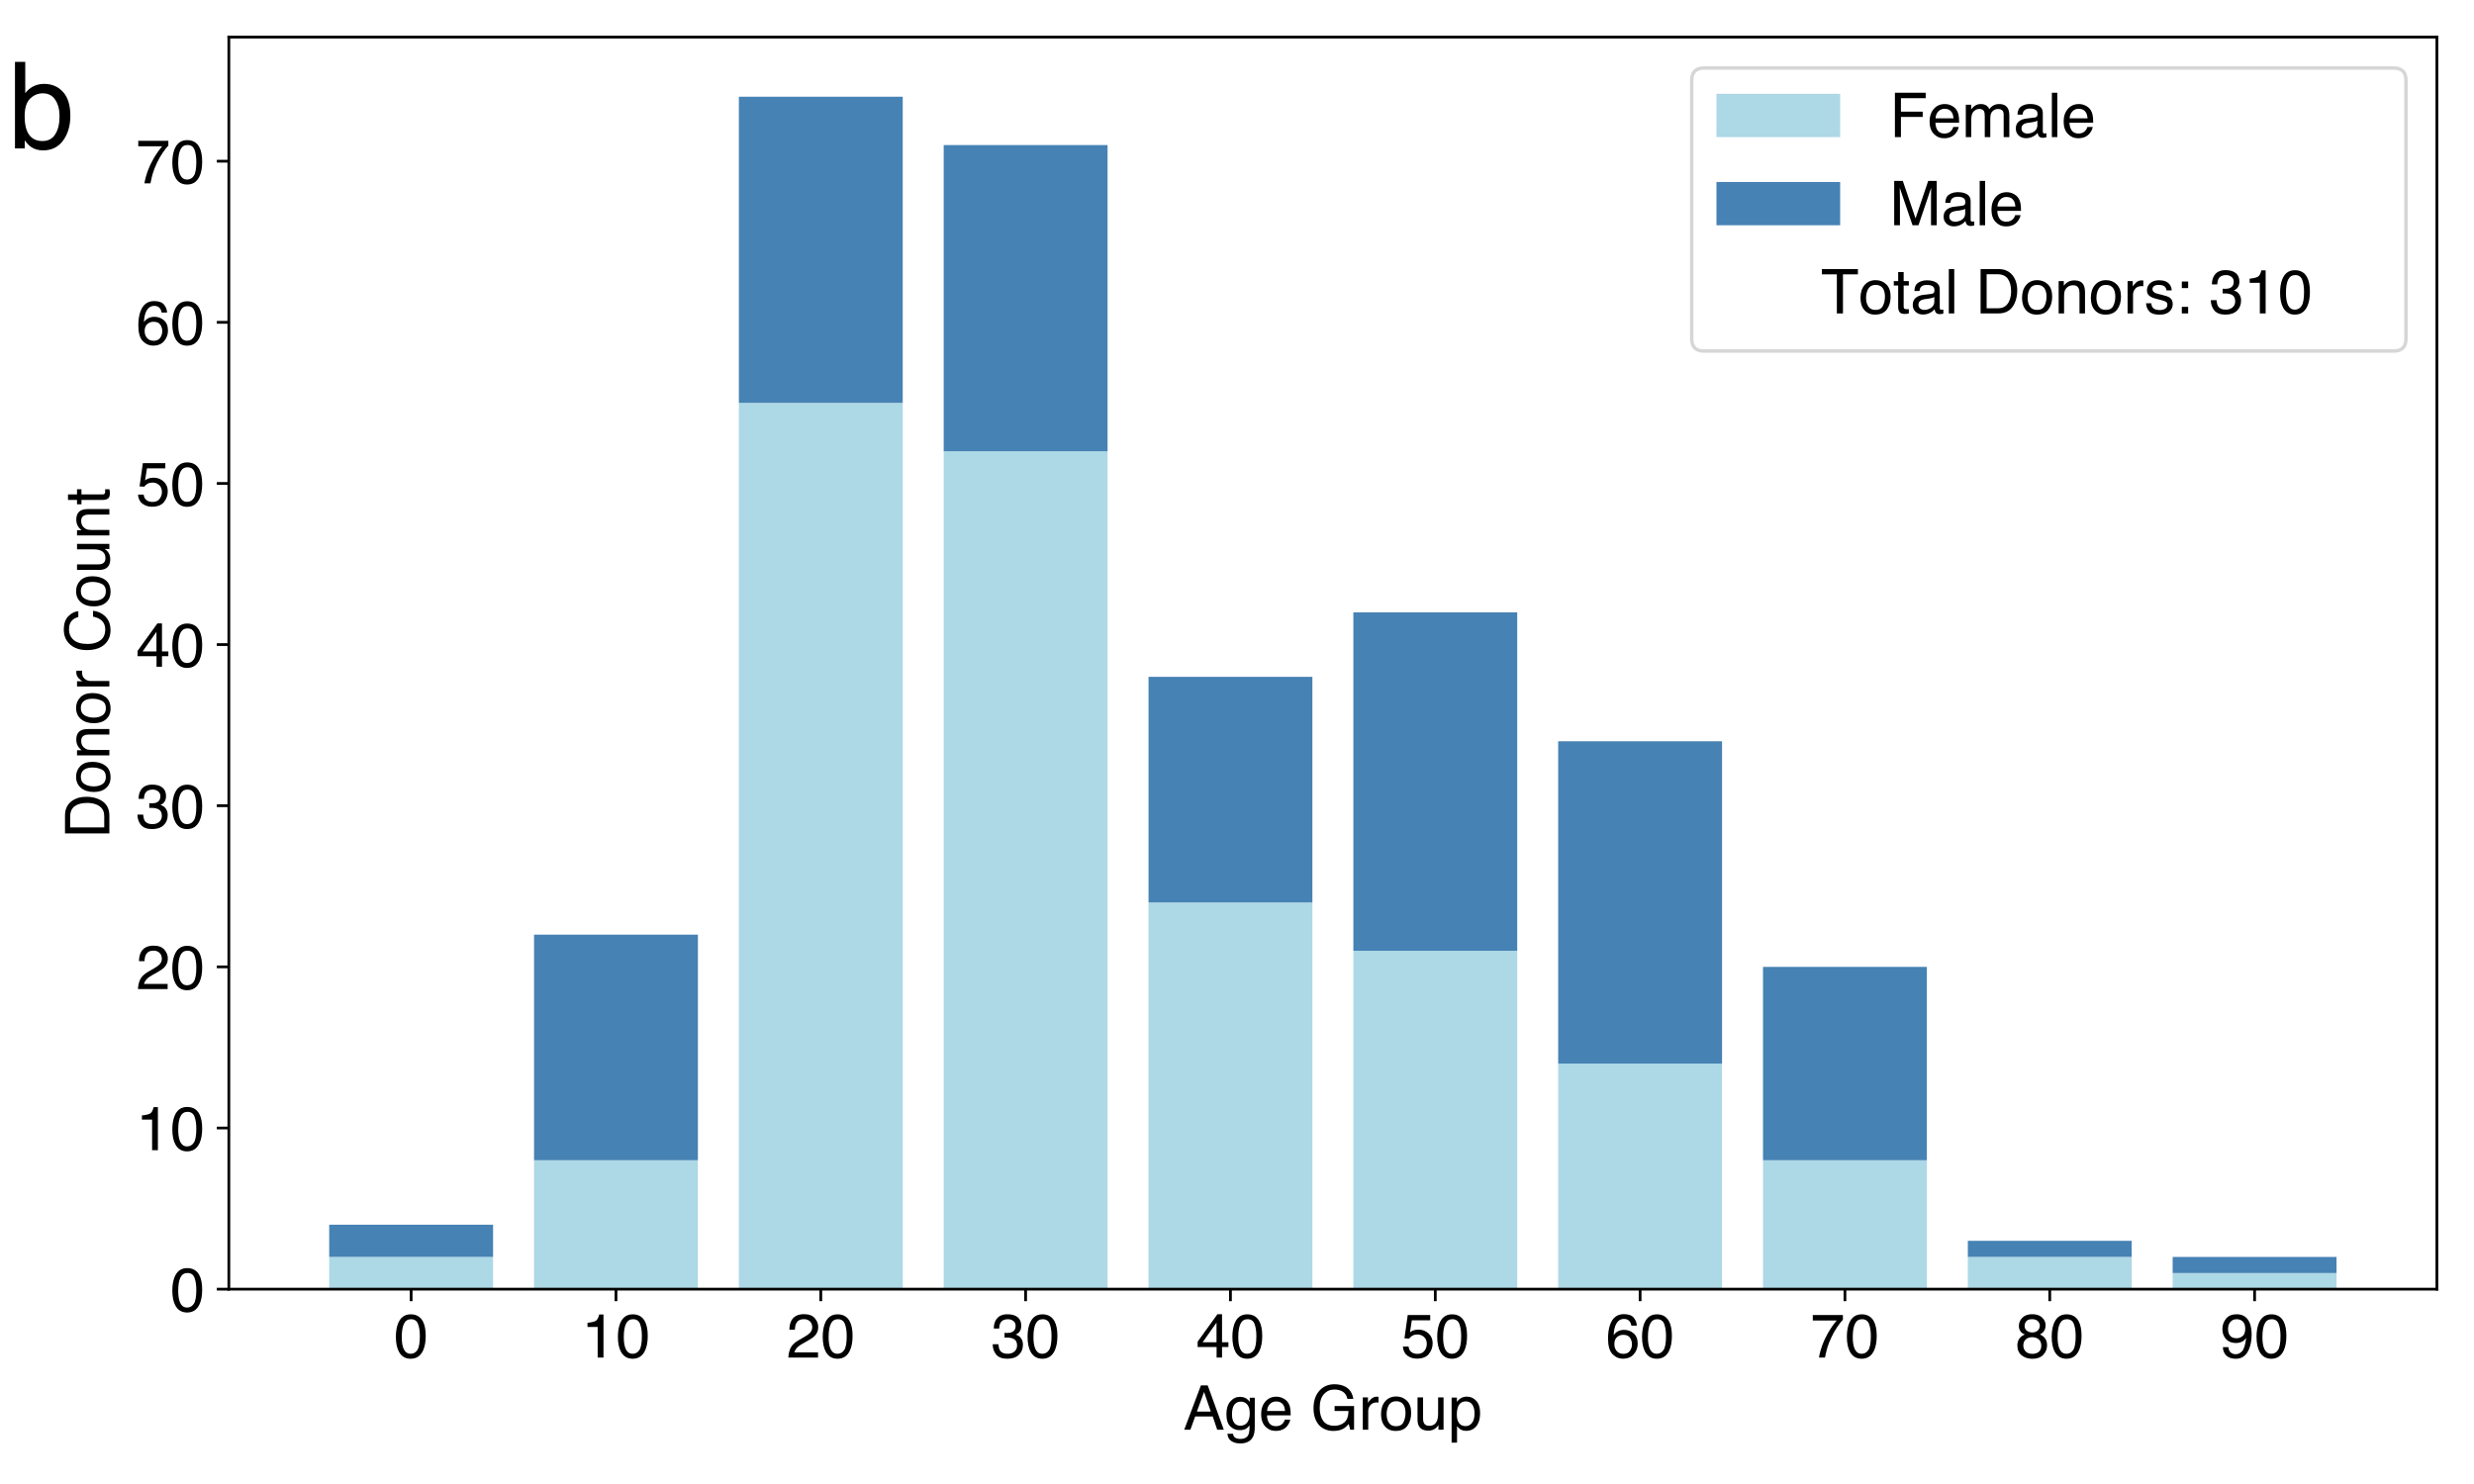
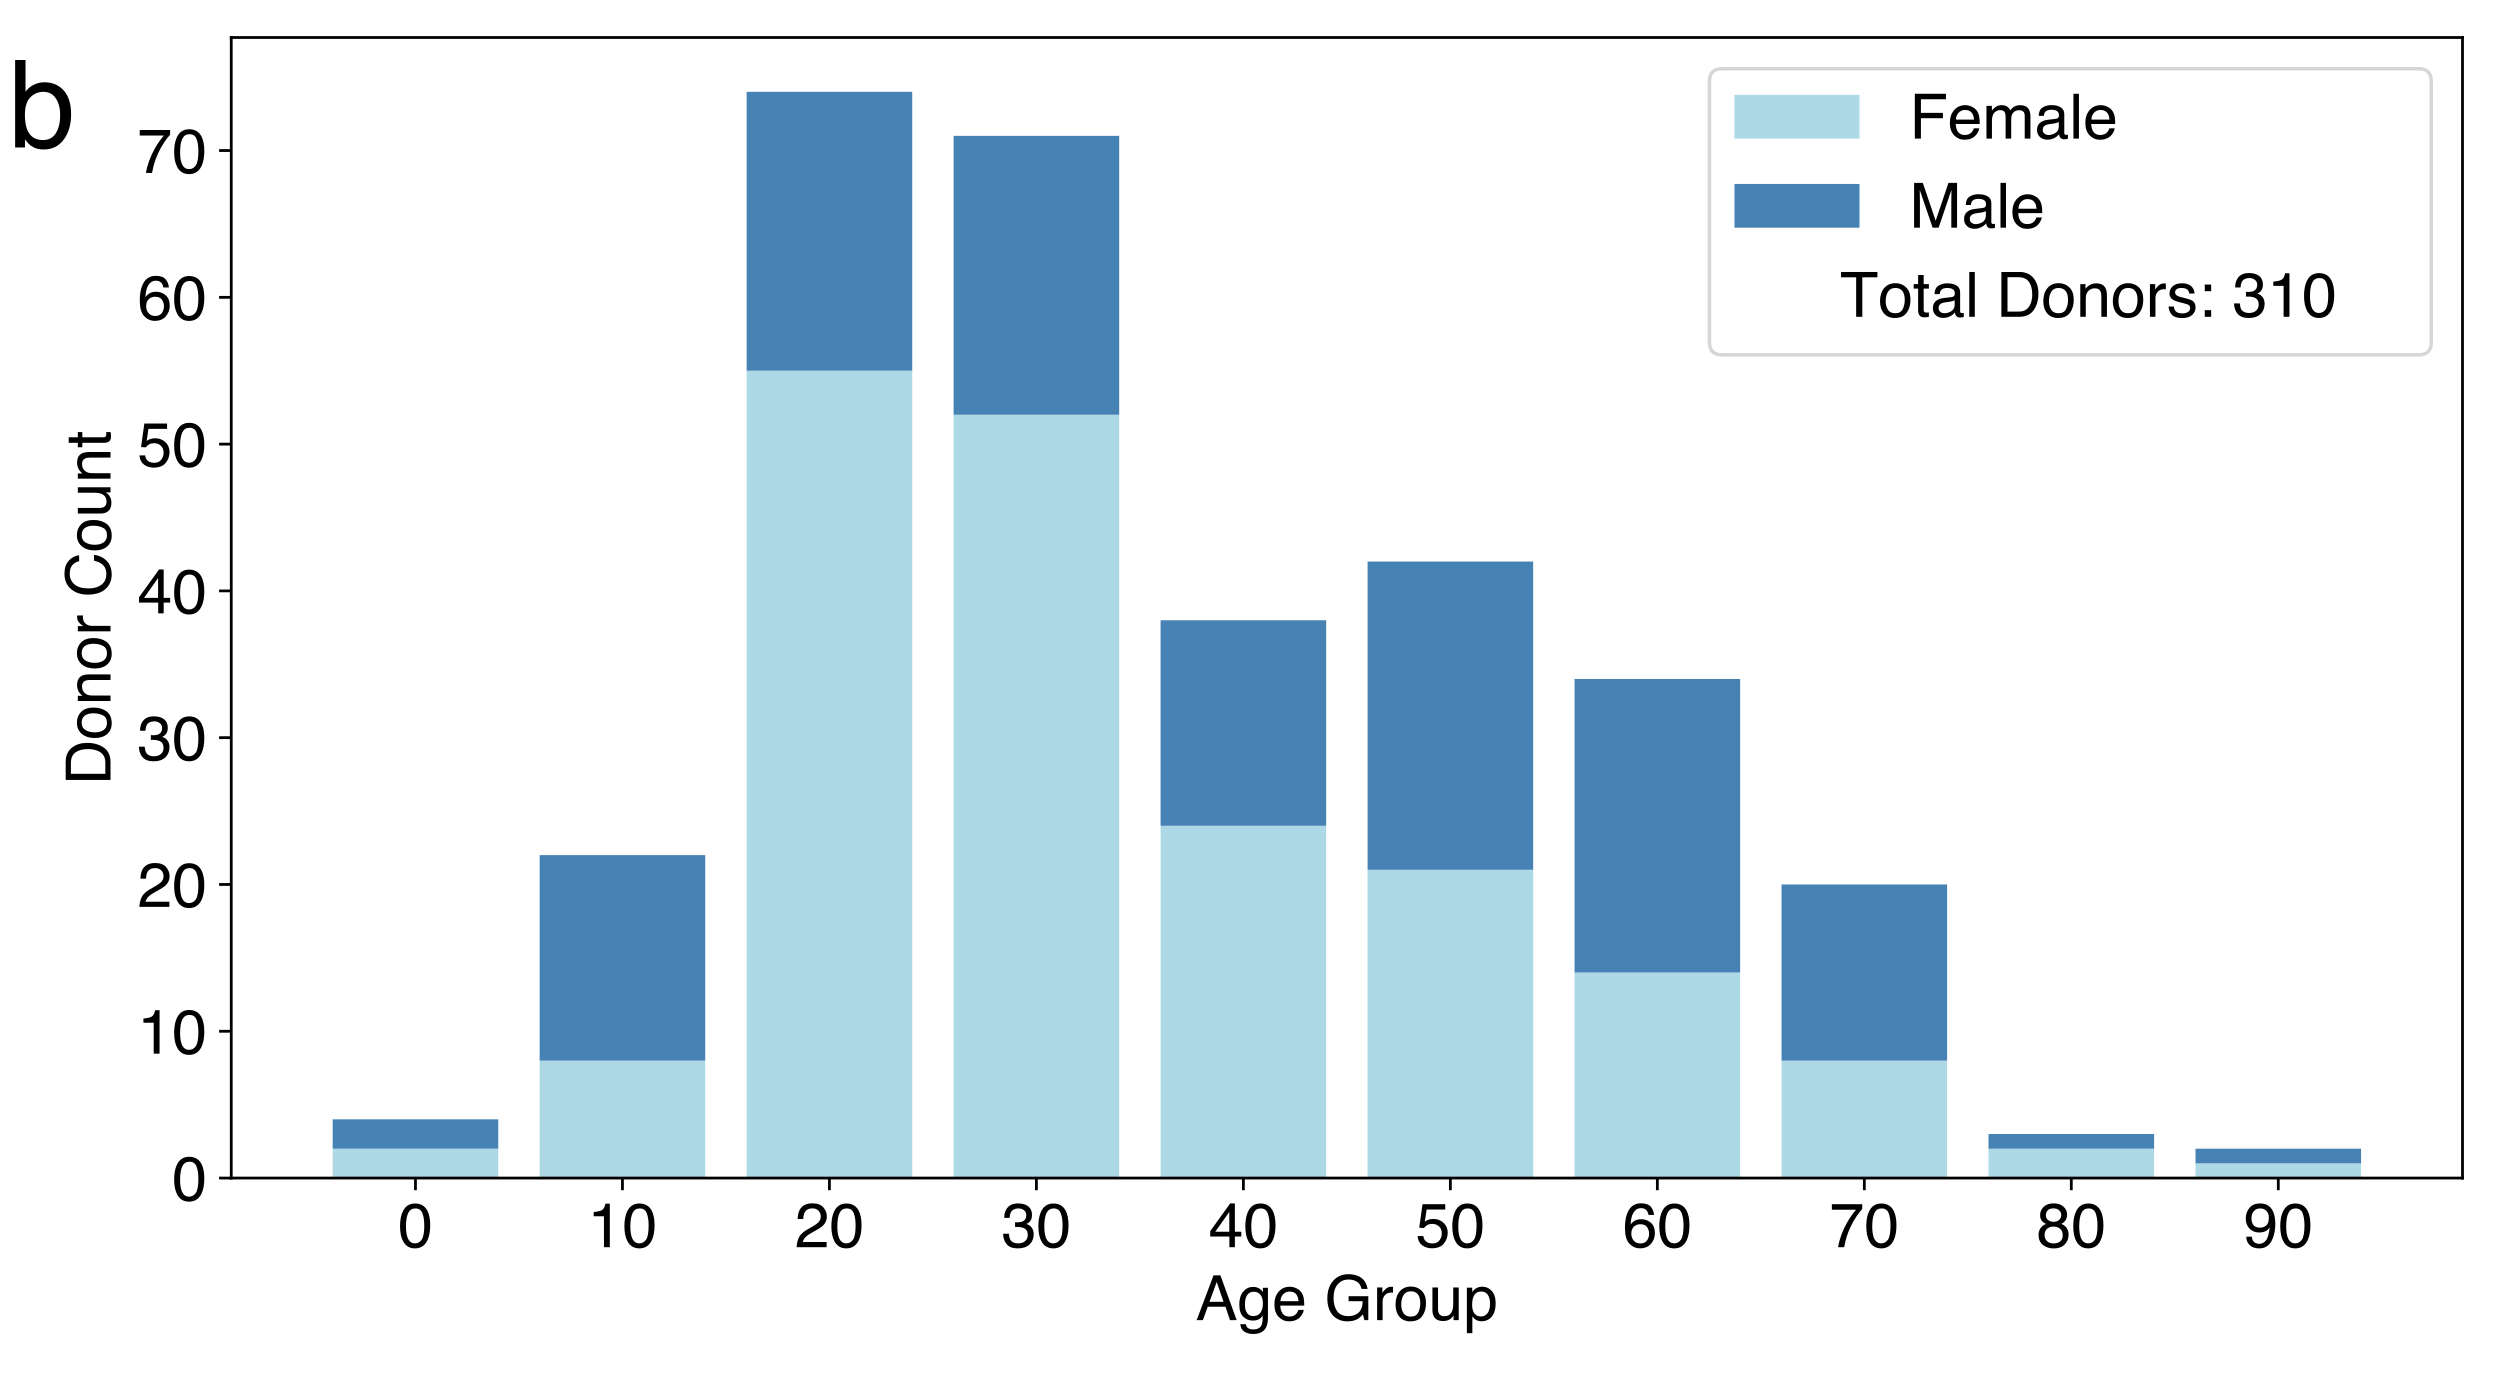
- <svg xmlns="http://www.w3.org/2000/svg" xmlns:xlink="http://www.w3.org/1999/xlink" width="720pt" height="432pt" viewBox="0 0 720 432" version="1.1">
+ <svg xmlns="http://www.w3.org/2000/svg" xmlns:xlink="http://www.w3.org/1999/xlink" width="720pt" height="396pt" viewBox="0 0 720 396" version="1.1">
  <defs>
    <style type="text/css">*{stroke-linejoin: round; stroke-linecap: butt}</style>
  </defs>
  <g id="figure_1">
    <g id="patch_1">
-       <path d="M 0 432  L 720 432  L 720 0  L 0 0  z " style="fill: #ffffff" />
+       <path d="M 0 396  L 720 396  L 720 0  L 0 0  z " style="fill: #ffffff" />
    </g>
    <g id="axes_1">
      <g id="patch_2">
-         <path d="M 66.6 375.28  L 709.2 375.28  L 709.2 10.8  L 66.6 10.8  z " style="fill: #ffffff" />
+         <path d="M 66.6 339.28  L 709.2 339.28  L 709.2 10.8  L 66.6 10.8  z " style="fill: #ffffff" />
      </g>
      <g id="patch_3">
-         <path d="M 95.809 375.28  L 143.497 375.28  L 143.497 365.898  L 95.809 365.898  z " clip-path="url(#p904ab17c85)" style="fill: #add8e6" />
+         <path d="M 95.809 339.28  L 143.497 339.28  L 143.497 330.825  L 95.809 330.825  z " clip-path="url(#pa1951dde8b)" style="fill: #add8e6" />
      </g>
      <g id="patch_4">
-         <path d="M 155.419 375.28  L 203.108 375.28  L 203.108 337.753  L 155.419 337.753  z " clip-path="url(#p904ab17c85)" style="fill: #add8e6" />
+         <path d="M 155.419 339.28  L 203.108 339.28  L 203.108 305.46  L 155.419 305.46  z " clip-path="url(#pa1951dde8b)" style="fill: #add8e6" />
      </g>
      <g id="patch_5">
-         <path d="M 215.03 375.28  L 262.718 375.28  L 262.718 117.283  L 215.03 117.283  z " clip-path="url(#p904ab17c85)" style="fill: #add8e6" />
+         <path d="M 215.03 339.28  L 262.718 339.28  L 262.718 106.765  L 215.03 106.765  z " clip-path="url(#pa1951dde8b)" style="fill: #add8e6" />
      </g>
      <g id="patch_6">
-         <path d="M 274.64 375.28  L 322.329 375.28  L 322.329 131.355  L 274.64 131.355  z " clip-path="url(#p904ab17c85)" style="fill: #add8e6" />
+         <path d="M 274.64 339.28  L 322.329 339.28  L 322.329 119.448  L 274.64 119.448  z " clip-path="url(#pa1951dde8b)" style="fill: #add8e6" />
      </g>
      <g id="patch_7">
-         <path d="M 334.251 375.28  L 381.939 375.28  L 381.939 262.699  L 334.251 262.699  z " clip-path="url(#p904ab17c85)" style="fill: #add8e6" />
+         <path d="M 334.251 339.28  L 381.939 339.28  L 381.939 237.819  L 334.251 237.819  z " clip-path="url(#pa1951dde8b)" style="fill: #add8e6" />
      </g>
      <g id="patch_8">
-         <path d="M 393.861 375.28  L 441.549 375.28  L 441.549 276.772  L 393.861 276.772  z " clip-path="url(#p904ab17c85)" style="fill: #add8e6" />
+         <path d="M 393.861 339.28  L 441.549 339.28  L 441.549 250.502  L 393.861 250.502  z " clip-path="url(#pa1951dde8b)" style="fill: #add8e6" />
      </g>
      <g id="patch_9">
-         <path d="M 453.471 375.28  L 501.16 375.28  L 501.16 309.608  L 453.471 309.608  z " clip-path="url(#p904ab17c85)" style="fill: #add8e6" />
+         <path d="M 453.471 339.28  L 501.16 339.28  L 501.16 280.094  L 453.471 280.094  z " clip-path="url(#pa1951dde8b)" style="fill: #add8e6" />
      </g>
      <g id="patch_10">
-         <path d="M 513.082 375.28  L 560.77 375.28  L 560.77 337.753  L 513.082 337.753  z " clip-path="url(#p904ab17c85)" style="fill: #add8e6" />
+         <path d="M 513.082 339.28  L 560.77 339.28  L 560.77 305.46  L 513.082 305.46  z " clip-path="url(#pa1951dde8b)" style="fill: #add8e6" />
      </g>
      <g id="patch_11">
-         <path d="M 572.692 375.28  L 620.381 375.28  L 620.381 365.898  L 572.692 365.898  z " clip-path="url(#p904ab17c85)" style="fill: #add8e6" />
+         <path d="M 572.692 339.28  L 620.381 339.28  L 620.381 330.825  L 572.692 330.825  z " clip-path="url(#pa1951dde8b)" style="fill: #add8e6" />
      </g>
      <g id="patch_12">
-         <path d="M 632.303 375.28  L 679.991 375.28  L 679.991 370.589  L 632.303 370.589  z " clip-path="url(#p904ab17c85)" style="fill: #add8e6" />
+         <path d="M 632.303 339.28  L 679.991 339.28  L 679.991 335.052  L 632.303 335.052  z " clip-path="url(#pa1951dde8b)" style="fill: #add8e6" />
      </g>
      <g id="patch_13">
-         <path d="M 95.809 365.898  L 143.497 365.898  L 143.497 356.517  L 95.809 356.517  z " clip-path="url(#p904ab17c85)" style="fill: #4682b4" />
+         <path d="M 95.809 330.825  L 143.497 330.825  L 143.497 322.37  L 95.809 322.37  z " clip-path="url(#pa1951dde8b)" style="fill: #4682b4" />
      </g>
      <g id="patch_14">
-         <path d="M 155.419 337.753  L 203.108 337.753  L 203.108 272.081  L 155.419 272.081  z " clip-path="url(#p904ab17c85)" style="fill: #4682b4" />
+         <path d="M 155.419 305.46  L 203.108 305.46  L 203.108 246.274  L 155.419 246.274  z " clip-path="url(#pa1951dde8b)" style="fill: #4682b4" />
      </g>
      <g id="patch_15">
-         <path d="M 215.03 117.283  L 262.718 117.283  L 262.718 28.156  L 215.03 28.156  z " clip-path="url(#p904ab17c85)" style="fill: #4682b4" />
+         <path d="M 215.03 106.765  L 262.718 106.765  L 262.718 26.442  L 215.03 26.442  z " clip-path="url(#pa1951dde8b)" style="fill: #4682b4" />
      </g>
      <g id="patch_16">
-         <path d="M 274.64 131.355  L 322.329 131.355  L 322.329 42.229  L 274.64 42.229  z " clip-path="url(#p904ab17c85)" style="fill: #4682b4" />
+         <path d="M 274.64 119.448  L 322.329 119.448  L 322.329 39.125  L 274.64 39.125  z " clip-path="url(#pa1951dde8b)" style="fill: #4682b4" />
      </g>
      <g id="patch_17">
-         <path d="M 334.251 262.699  L 381.939 262.699  L 381.939 197.027  L 334.251 197.027  z " clip-path="url(#p904ab17c85)" style="fill: #4682b4" />
+         <path d="M 334.251 237.819  L 381.939 237.819  L 381.939 178.633  L 334.251 178.633  z " clip-path="url(#pa1951dde8b)" style="fill: #4682b4" />
      </g>
      <g id="patch_18">
-         <path d="M 393.861 276.772  L 441.549 276.772  L 441.549 178.264  L 393.861 178.264  z " clip-path="url(#p904ab17c85)" style="fill: #4682b4" />
+         <path d="M 393.861 250.502  L 441.549 250.502  L 441.549 161.723  L 393.861 161.723  z " clip-path="url(#pa1951dde8b)" style="fill: #4682b4" />
      </g>
      <g id="patch_19">
-         <path d="M 453.471 309.608  L 501.16 309.608  L 501.16 215.791  L 453.471 215.791  z " clip-path="url(#p904ab17c85)" style="fill: #4682b4" />
+         <path d="M 453.471 280.094  L 501.16 280.094  L 501.16 195.544  L 453.471 195.544  z " clip-path="url(#pa1951dde8b)" style="fill: #4682b4" />
      </g>
      <g id="patch_20">
-         <path d="M 513.082 337.753  L 560.77 337.753  L 560.77 281.463  L 513.082 281.463  z " clip-path="url(#p904ab17c85)" style="fill: #4682b4" />
+         <path d="M 513.082 305.46  L 560.77 305.46  L 560.77 254.729  L 513.082 254.729  z " clip-path="url(#pa1951dde8b)" style="fill: #4682b4" />
      </g>
      <g id="patch_21">
-         <path d="M 572.692 365.898  L 620.381 365.898  L 620.381 361.207  L 572.692 361.207  z " clip-path="url(#p904ab17c85)" style="fill: #4682b4" />
+         <path d="M 572.692 330.825  L 620.381 330.825  L 620.381 326.597  L 572.692 326.597  z " clip-path="url(#pa1951dde8b)" style="fill: #4682b4" />
      </g>
      <g id="patch_22">
-         <path d="M 632.303 370.589  L 679.991 370.589  L 679.991 365.898  L 632.303 365.898  z " clip-path="url(#p904ab17c85)" style="fill: #4682b4" />
+         <path d="M 632.303 335.052  L 679.991 335.052  L 679.991 330.825  L 632.303 330.825  z " clip-path="url(#pa1951dde8b)" style="fill: #4682b4" />
      </g>
      <g id="matplotlib.axis_1">
        <g id="xtick_1">
          <g id="line2d_1">
            <defs>
-               <path id="m9597021710" d="M 0 0  L 0 3.5  " style="stroke: #000000; stroke-width: 0.8" />
-             </defs>
-             <g>
-               <use xlink:href="#m9597021710" x="119.653" y="375.28" style="stroke: #000000; stroke-width: 0.8" />
+               <path id="m1b92485043" d="M 0 0  L 0 3.5  " style="stroke: #000000; stroke-width: 0.8" />
+             </defs>
+             <g>
+               <use xlink:href="#m1b92485043" x="119.653" y="339.28" style="stroke: #000000; stroke-width: 0.8" />
            </g>
          </g>
          <g id="text_1">
-             <g transform="translate(114.6484 395.1922) scale(0.18 -0.18)">
+             <g transform="translate(114.6484 359.1922) scale(0.18 -0.18)">
              <defs>
                <path id="Helvetica-30" d="M 1731 4475  Q 2600 4475 2988 3759  Q 3288 3206 3288 2244  Q 3288 1331 3016 734  Q 2622 -122 1728 -122  Q 922 -122 528 578  Q 200 1163 200 2147  Q 200 2909 397 3456  Q 766 4475 1731 4475  z M 1725 391  Q 2163 391 2422 778  Q 2681 1166 2681 2222  Q 2681 2984 2493 3476  Q 2306 3969 1766 3969  Q 1269 3969 1039 3501  Q 809 3034 809 2125  Q 809 1441 956 1025  Q 1181 391 1725 391  z " transform="scale(0.015625)" />
              </defs>
              <use xlink:href="#Helvetica-30" />
            </g>
          </g>
        </g>
        <g id="xtick_2">
          <g id="line2d_2">
            <g>
-               <use xlink:href="#m9597021710" x="179.264" y="375.28" style="stroke: #000000; stroke-width: 0.8" />
+               <use xlink:href="#m1b92485043" x="179.264" y="339.28" style="stroke: #000000; stroke-width: 0.8" />
            </g>
          </g>
          <g id="text_2">
-             <g transform="translate(169.2539 395.1922) scale(0.18 -0.18)">
+             <g transform="translate(169.2539 359.1922) scale(0.18 -0.18)">
              <defs>
                <path id="Helvetica-31" d="M 613 3169  L 613 3600  Q 1222 3659 1462 3798  Q 1703 3938 1822 4456  L 2266 4456  L 2266 0  L 1666 0  L 1666 3169  L 613 3169  z " transform="scale(0.015625)" />
              </defs>
              <use xlink:href="#Helvetica-31" />
              <use xlink:href="#Helvetica-30" transform="translate(55.61523 0)" />
            </g>
          </g>
        </g>
        <g id="xtick_3">
          <g id="line2d_3">
            <g>
-               <use xlink:href="#m9597021710" x="238.874" y="375.28" style="stroke: #000000; stroke-width: 0.8" />
+               <use xlink:href="#m1b92485043" x="238.874" y="339.28" style="stroke: #000000; stroke-width: 0.8" />
            </g>
          </g>
          <g id="text_3">
-             <g transform="translate(228.8643 395.1922) scale(0.18 -0.18)">
+             <g transform="translate(228.8643 359.1922) scale(0.18 -0.18)">
              <defs>
                <path id="Helvetica-32" d="M 200 0  Q 231 578 439 1006  Q 647 1434 1250 1784  L 1850 2131  Q 2253 2366 2416 2531  Q 2672 2791 2672 3125  Q 2672 3516 2437 3745  Q 2203 3975 1813 3975  Q 1234 3975 1013 3538  Q 894 3303 881 2888  L 309 2888  Q 319 3472 525 3841  Q 891 4491 1816 4491  Q 2584 4491 2939 4075  Q 3294 3659 3294 3150  Q 3294 2613 2916 2231  Q 2697 2009 2131 1694  L 1703 1456  Q 1397 1288 1222 1134  Q 909 863 828 531  L 3272 531  L 3272 0  L 200 0  z " transform="scale(0.015625)" />
              </defs>
              <use xlink:href="#Helvetica-32" />
              <use xlink:href="#Helvetica-30" transform="translate(55.61523 0)" />
            </g>
          </g>
        </g>
        <g id="xtick_4">
          <g id="line2d_4">
            <g>
-               <use xlink:href="#m9597021710" x="298.484" y="375.28" style="stroke: #000000; stroke-width: 0.8" />
+               <use xlink:href="#m1b92485043" x="298.484" y="339.28" style="stroke: #000000; stroke-width: 0.8" />
            </g>
          </g>
          <g id="text_4">
-             <g transform="translate(288.4747 395.1922) scale(0.18 -0.18)">
+             <g transform="translate(288.4747 359.1922) scale(0.18 -0.18)">
              <defs>
                <path id="Helvetica-33" d="M 1663 -122  Q 869 -122 511 314  Q 153 750 153 1375  L 741 1375  Q 778 941 903 744  Q 1122 391 1694 391  Q 2138 391 2406 628  Q 2675 866 2675 1241  Q 2675 1703 2392 1887  Q 2109 2072 1606 2072  Q 1550 2072 1492 2070  Q 1434 2069 1375 2066  L 1375 2563  Q 1463 2553 1522 2550  Q 1581 2547 1650 2547  Q 1966 2547 2169 2647  Q 2525 2822 2525 3272  Q 2525 3606 2287 3787  Q 2050 3969 1734 3969  Q 1172 3969 956 3594  Q 838 3388 822 3006  L 266 3006  Q 266 3506 466 3856  Q 809 4481 1675 4481  Q 2359 4481 2734 4176  Q 3109 3872 3109 3294  Q 3109 2881 2888 2625  Q 2750 2466 2531 2375  Q 2884 2278 3082 2001  Q 3281 1725 3281 1325  Q 3281 684 2859 281  Q 2438 -122 1663 -122  z " transform="scale(0.015625)" />
              </defs>
              <use xlink:href="#Helvetica-33" />
              <use xlink:href="#Helvetica-30" transform="translate(55.61523 0)" />
            </g>
          </g>
        </g>
        <g id="xtick_5">
          <g id="line2d_5">
            <g>
-               <use xlink:href="#m9597021710" x="358.095" y="375.28" style="stroke: #000000; stroke-width: 0.8" />
+               <use xlink:href="#m1b92485043" x="358.095" y="339.28" style="stroke: #000000; stroke-width: 0.8" />
            </g>
          </g>
          <g id="text_5">
-             <g transform="translate(348.0851 395.1922) scale(0.18 -0.18)">
+             <g transform="translate(348.0851 359.1922) scale(0.18 -0.18)">
              <defs>
                <path id="Helvetica-34" d="M 2116 1584  L 2116 3613  L 681 1584  L 2116 1584  z M 2125 0  L 2125 1094  L 163 1094  L 163 1644  L 2213 4488  L 2688 4488  L 2688 1584  L 3347 1584  L 3347 1094  L 2688 1094  L 2688 0  L 2125 0  z " transform="scale(0.015625)" />
              </defs>
              <use xlink:href="#Helvetica-34" />
              <use xlink:href="#Helvetica-30" transform="translate(55.61523 0)" />
            </g>
          </g>
        </g>
        <g id="xtick_6">
          <g id="line2d_6">
            <g>
-               <use xlink:href="#m9597021710" x="417.705" y="375.28" style="stroke: #000000; stroke-width: 0.8" />
+               <use xlink:href="#m1b92485043" x="417.705" y="339.28" style="stroke: #000000; stroke-width: 0.8" />
            </g>
          </g>
          <g id="text_6">
-             <g transform="translate(407.6955 395.1922) scale(0.18 -0.18)">
+             <g transform="translate(407.6955 359.1922) scale(0.18 -0.18)">
              <defs>
                <path id="Helvetica-35" d="M 791 1141  Q 847 659 1238 475  Q 1438 381 1700 381  Q 2200 381 2440 700  Q 2681 1019 2681 1406  Q 2681 1875 2395 2131  Q 2109 2388 1709 2388  Q 1419 2388 1211 2275  Q 1003 2163 856 1963  L 369 1991  L 709 4400  L 3034 4400  L 3034 3856  L 1131 3856  L 941 2613  Q 1097 2731 1238 2791  Q 1488 2894 1816 2894  Q 2431 2894 2859 2497  Q 3288 2100 3288 1491  Q 3288 856 2895 371  Q 2503 -113 1644 -113  Q 1097 -113 676 195  Q 256 503 206 1141  L 791 1141  z " transform="scale(0.015625)" />
              </defs>
              <use xlink:href="#Helvetica-35" />
              <use xlink:href="#Helvetica-30" transform="translate(55.61523 0)" />
            </g>
          </g>
        </g>
        <g id="xtick_7">
          <g id="line2d_7">
            <g>
-               <use xlink:href="#m9597021710" x="477.316" y="375.28" style="stroke: #000000; stroke-width: 0.8" />
+               <use xlink:href="#m1b92485043" x="477.316" y="339.28" style="stroke: #000000; stroke-width: 0.8" />
            </g>
          </g>
          <g id="text_7">
-             <g transform="translate(467.3059 395.1922) scale(0.18 -0.18)">
+             <g transform="translate(467.3059 359.1922) scale(0.18 -0.18)">
              <defs>
                <path id="Helvetica-36" d="M 1872 4494  Q 2622 4494 2917 4105  Q 3213 3716 3213 3303  L 2656 3303  Q 2606 3569 2497 3719  Q 2294 4000 1881 4000  Q 1409 4000 1131 3564  Q 853 3128 822 2316  Q 1016 2600 1309 2741  Q 1578 2866 1909 2866  Q 2472 2866 2890 2506  Q 3309 2147 3309 1434  Q 3309 825 2912 354  Q 2516 -116 1781 -116  Q 1153 -116 697 361  Q 241 838 241 1966  Q 241 2800 444 3381  Q 834 4494 1872 4494  z M 1831 384  Q 2275 384 2495 682  Q 2716 981 2716 1388  Q 2716 1731 2519 2042  Q 2322 2353 1803 2353  Q 1441 2353 1167 2112  Q 894 1872 894 1388  Q 894 963 1142 673  Q 1391 384 1831 384  z " transform="scale(0.015625)" />
              </defs>
              <use xlink:href="#Helvetica-36" />
              <use xlink:href="#Helvetica-30" transform="translate(55.61523 0)" />
            </g>
          </g>
        </g>
        <g id="xtick_8">
          <g id="line2d_8">
            <g>
-               <use xlink:href="#m9597021710" x="536.926" y="375.28" style="stroke: #000000; stroke-width: 0.8" />
+               <use xlink:href="#m1b92485043" x="536.926" y="339.28" style="stroke: #000000; stroke-width: 0.8" />
            </g>
          </g>
          <g id="text_8">
-             <g transform="translate(526.9163 395.1922) scale(0.18 -0.18)">
+             <g transform="translate(526.9163 359.1922) scale(0.18 -0.18)">
              <defs>
                <path id="Helvetica-37" d="M 3347 4400  L 3347 3909  Q 3131 3700 2773 3181  Q 2416 2663 2141 2063  Q 1869 1478 1728 997  Q 1638 688 1494 0  L 872 0  Q 1084 1281 1809 2550  Q 2238 3294 2709 3834  L 234 3834  L 234 4400  L 3347 4400  z " transform="scale(0.015625)" />
              </defs>
              <use xlink:href="#Helvetica-37" />
              <use xlink:href="#Helvetica-30" transform="translate(55.61523 0)" />
            </g>
          </g>
        </g>
        <g id="xtick_9">
          <g id="line2d_9">
            <g>
-               <use xlink:href="#m9597021710" x="596.536" y="375.28" style="stroke: #000000; stroke-width: 0.8" />
+               <use xlink:href="#m1b92485043" x="596.536" y="339.28" style="stroke: #000000; stroke-width: 0.8" />
            </g>
          </g>
          <g id="text_9">
-             <g transform="translate(586.5267 395.1922) scale(0.18 -0.18)">
+             <g transform="translate(586.5267 359.1922) scale(0.18 -0.18)">
              <defs>
                <path id="Helvetica-38" d="M 1741 2600  Q 2113 2600 2322 2808  Q 2531 3016 2531 3303  Q 2531 3553 2331 3762  Q 2131 3972 1722 3972  Q 1316 3972 1134 3762  Q 953 3553 953 3272  Q 953 2956 1187 2778  Q 1422 2600 1741 2600  z M 1775 384  Q 2166 384 2423 595  Q 2681 806 2681 1225  Q 2681 1659 2415 1884  Q 2150 2109 1734 2109  Q 1331 2109 1076 1879  Q 822 1650 822 1244  Q 822 894 1055 639  Q 1288 384 1775 384  z M 975 2384  Q 741 2484 609 2619  Q 363 2869 363 3269  Q 363 3769 725 4128  Q 1088 4488 1753 4488  Q 2397 4488 2762 4148  Q 3128 3809 3128 3356  Q 3128 2938 2916 2678  Q 2797 2531 2547 2391  Q 2825 2263 2984 2097  Q 3281 1784 3281 1284  Q 3281 694 2884 283  Q 2488 -128 1763 -128  Q 1109 -128 657 226  Q 206 581 206 1256  Q 206 1653 400 1942  Q 594 2231 975 2384  z " transform="scale(0.015625)" />
              </defs>
              <use xlink:href="#Helvetica-38" />
              <use xlink:href="#Helvetica-30" transform="translate(55.61523 0)" />
            </g>
          </g>
        </g>
        <g id="xtick_10">
          <g id="line2d_10">
            <g>
-               <use xlink:href="#m9597021710" x="656.147" y="375.28" style="stroke: #000000; stroke-width: 0.8" />
+               <use xlink:href="#m1b92485043" x="656.147" y="339.28" style="stroke: #000000; stroke-width: 0.8" />
            </g>
          </g>
          <g id="text_10">
-             <g transform="translate(646.1371 395.1922) scale(0.18 -0.18)">
+             <g transform="translate(646.1371 359.1922) scale(0.18 -0.18)">
              <defs>
                <path id="Helvetica-39" d="M 850 1081  Q 875 616 1209 438  Q 1381 344 1597 344  Q 2000 344 2284 680  Q 2569 1016 2688 2044  Q 2500 1747 2223 1626  Q 1947 1506 1628 1506  Q 981 1506 604 1909  Q 228 2313 228 2947  Q 228 3556 600 4018  Q 972 4481 1697 4481  Q 2675 4481 3047 3600  Q 3253 3116 3253 2388  Q 3253 1566 3006 931  Q 2597 -125 1619 -125  Q 963 -125 622 219  Q 281 563 281 1081  L 850 1081  z M 1703 2000  Q 2038 2000 2314 2220  Q 2591 2441 2591 2991  Q 2591 3484 2342 3726  Q 2094 3969 1709 3969  Q 1297 3969 1055 3692  Q 813 3416 813 2953  Q 813 2516 1025 2258  Q 1238 2000 1703 2000  z " transform="scale(0.015625)" />
              </defs>
              <use xlink:href="#Helvetica-39" />
              <use xlink:href="#Helvetica-30" transform="translate(55.61523 0)" />
            </g>
          </g>
        </g>
        <g id="text_11">
-           <g transform="translate(344.3752 416.2078) scale(0.18 -0.18)">
+           <g transform="translate(344.3752 380.2078) scale(0.18 -0.18)">
            <defs>
              <path id="Helvetica-41" d="M 2844 1881  L 2147 3909  L 1406 1881  L 2844 1881  z M 1822 4591  L 2525 4591  L 4191 0  L 3509 0  L 3044 1375  L 1228 1375  L 731 0  L 94 0  L 1822 4591  z " transform="scale(0.015625)" />
              <path id="Helvetica-67" d="M 1594 3406  Q 1988 3406 2281 3213  Q 2441 3103 2606 2894  L 2606 3316  L 3125 3316  L 3125 272  Q 3125 -366 2938 -734  Q 2588 -1416 1616 -1416  Q 1075 -1416 706 -1173  Q 338 -931 294 -416  L 866 -416  Q 906 -641 1028 -763  Q 1219 -950 1628 -950  Q 2275 -950 2475 -494  Q 2594 -225 2584 466  Q 2416 209 2178 84  Q 1941 -41 1550 -41  Q 1006 -41 598 345  Q 191 731 191 1622  Q 191 2463 602 2934  Q 1013 3406 1594 3406  z M 2606 1688  Q 2606 2309 2350 2609  Q 2094 2909 1697 2909  Q 1103 2909 884 2353  Q 769 2056 769 1575  Q 769 1009 998 714  Q 1228 419 1616 419  Q 2222 419 2469 966  Q 2606 1275 2606 1688  z M 1659 3428  L 1659 3428  z " transform="scale(0.015625)" />
              <path id="Helvetica-65" d="M 1806 3422  Q 2163 3422 2497 3255  Q 2831 3088 3006 2822  Q 3175 2569 3231 2231  Q 3281 2000 3281 1494  L 828 1494  Q 844 984 1069 676  Q 1294 369 1766 369  Q 2206 369 2469 659  Q 2619 828 2681 1050  L 3234 1050  Q 3213 866 3089 639  Q 2966 413 2813 269  Q 2556 19 2178 -69  Q 1975 -119 1719 -119  Q 1094 -119 659 336  Q 225 791 225 1609  Q 225 2416 662 2919  Q 1100 3422 1806 3422  z M 2703 1941  Q 2669 2306 2544 2525  Q 2313 2931 1772 2931  Q 1384 2931 1121 2651  Q 859 2372 844 1941  L 2703 1941  z M 1753 3428  L 1753 3428  z " transform="scale(0.015625)" />
              <path id="Helvetica-20" transform="scale(0.015625)" />
              <path id="Helvetica-47" d="M 2472 4709  Q 3119 4709 3591 4459  Q 4275 4100 4428 3200  L 3813 3200  Q 3700 3703 3347 3933  Q 2994 4163 2456 4163  Q 1819 4163 1383 3684  Q 947 3206 947 2259  Q 947 1441 1306 927  Q 1666 413 2478 413  Q 3100 413 3508 773  Q 3916 1134 3925 1941  L 2488 1941  L 2488 2456  L 4503 2456  L 4503 0  L 4103 0  L 3953 591  Q 3638 244 3394 109  Q 2984 -122 2353 -122  Q 1538 -122 950 406  Q 309 1069 309 2225  Q 309 3378 934 4059  Q 1528 4709 2472 4709  z M 2369 4716  L 2369 4716  z " transform="scale(0.015625)" />
              <path id="Helvetica-72" d="M 428 3347  L 963 3347  L 963 2769  Q 1028 2938 1284 3180  Q 1541 3422 1875 3422  Q 1891 3422 1928 3419  Q 1966 3416 2056 3406  L 2056 2813  Q 2006 2822 1964 2825  Q 1922 2828 1872 2828  Q 1447 2828 1219 2554  Q 991 2281 991 1925  L 991 0  L 428 0  L 428 3347  z " transform="scale(0.015625)" />
              <path id="Helvetica-6f" d="M 1741 363  Q 2300 363 2508 786  Q 2716 1209 2716 1728  Q 2716 2197 2566 2491  Q 2328 2953 1747 2953  Q 1231 2953 997 2559  Q 763 2166 763 1609  Q 763 1075 997 719  Q 1231 363 1741 363  z M 1763 3444  Q 2409 3444 2856 3012  Q 3303 2581 3303 1744  Q 3303 934 2909 406  Q 2516 -122 1688 -122  Q 997 -122 590 345  Q 184 813 184 1600  Q 184 2444 612 2944  Q 1041 3444 1763 3444  z M 1744 3428  L 1744 3428  z " transform="scale(0.015625)" />
              <path id="Helvetica-75" d="M 975 3347  L 975 1125  Q 975 869 1056 706  Q 1206 406 1616 406  Q 2203 406 2416 931  Q 2531 1213 2531 1703  L 2531 3347  L 3094 3347  L 3094 0  L 2563 0  L 2569 494  Q 2459 303 2297 172  Q 1975 -91 1516 -91  Q 800 -91 541 388  Q 400 644 400 1072  L 400 3347  L 975 3347  z M 1747 3428  L 1747 3428  z " transform="scale(0.015625)" />
              <path id="Helvetica-70" d="M 1825 378  Q 2219 378 2480 708  Q 2741 1038 2741 1694  Q 2741 2094 2625 2381  Q 2406 2934 1825 2934  Q 1241 2934 1025 2350  Q 909 2038 909 1556  Q 909 1169 1025 897  Q 1244 378 1825 378  z M 369 3331  L 916 3331  L 916 2888  Q 1084 3116 1284 3241  Q 1569 3428 1953 3428  Q 2522 3428 2919 2992  Q 3316 2556 3316 1747  Q 3316 653 2744 184  Q 2381 -113 1900 -113  Q 1522 -113 1266 53  Q 1116 147 931 375  L 931 -1334  L 369 -1334  L 369 3331  z " transform="scale(0.015625)" />
            </defs>
            <use xlink:href="#Helvetica-41" />
            <use xlink:href="#Helvetica-67" transform="translate(66.69922 0)" />
            <use xlink:href="#Helvetica-65" transform="translate(122.3145 0)" />
            <use xlink:href="#Helvetica-20" transform="translate(177.9297 0)" />
            <use xlink:href="#Helvetica-47" transform="translate(205.7129 0)" />
            <use xlink:href="#Helvetica-72" transform="translate(283.4961 0)" />
            <use xlink:href="#Helvetica-6f" transform="translate(316.7969 0)" />
            <use xlink:href="#Helvetica-75" transform="translate(372.4121 0)" />
            <use xlink:href="#Helvetica-70" transform="translate(428.0273 0)" />
          </g>
        </g>
      </g>
      <g id="matplotlib.axis_2">
        <g id="ytick_1">
          <g id="line2d_11">
            <defs>
-               <path id="m9e794825fa" d="M 0 0  L -3.5 0  " style="stroke: #000000; stroke-width: 0.8" />
-             </defs>
-             <g>
-               <use xlink:href="#m9e794825fa" x="66.6" y="375.28" style="stroke: #000000; stroke-width: 0.8" />
+               <path id="m883e31381c" d="M 0 0  L -3.5 0  " style="stroke: #000000; stroke-width: 0.8" />
+             </defs>
+             <g>
+               <use xlink:href="#m883e31381c" x="66.6" y="339.28" style="stroke: #000000; stroke-width: 0.8" />
            </g>
          </g>
          <g id="text_12">
-             <g transform="translate(49.59031 381.7361) scale(0.18 -0.18)">
+             <g transform="translate(49.59031 345.7361) scale(0.18 -0.18)">
              <use xlink:href="#Helvetica-30" />
            </g>
          </g>
        </g>
        <g id="ytick_2">
          <g id="line2d_12">
            <g>
-               <use xlink:href="#m9e794825fa" x="66.6" y="328.371" style="stroke: #000000; stroke-width: 0.8" />
+               <use xlink:href="#m883e31381c" x="66.6" y="297.005" style="stroke: #000000; stroke-width: 0.8" />
            </g>
          </g>
          <g id="text_13">
-             <g transform="translate(39.58062 334.8275) scale(0.18 -0.18)">
+             <g transform="translate(39.58062 303.4607) scale(0.18 -0.18)">
              <use xlink:href="#Helvetica-31" />
              <use xlink:href="#Helvetica-30" transform="translate(55.61523 0)" />
            </g>
          </g>
        </g>
        <g id="ytick_3">
          <g id="line2d_13">
            <g>
-               <use xlink:href="#m9e794825fa" x="66.6" y="281.463" style="stroke: #000000; stroke-width: 0.8" />
+               <use xlink:href="#m883e31381c" x="66.6" y="254.729" style="stroke: #000000; stroke-width: 0.8" />
            </g>
          </g>
          <g id="text_14">
-             <g transform="translate(39.58062 287.9188) scale(0.18 -0.18)">
+             <g transform="translate(39.58062 261.1853) scale(0.18 -0.18)">
              <use xlink:href="#Helvetica-32" />
              <use xlink:href="#Helvetica-30" transform="translate(55.61523 0)" />
            </g>
          </g>
        </g>
        <g id="ytick_4">
          <g id="line2d_14">
            <g>
-               <use xlink:href="#m9e794825fa" x="66.6" y="234.554" style="stroke: #000000; stroke-width: 0.8" />
+               <use xlink:href="#m883e31381c" x="66.6" y="212.454" style="stroke: #000000; stroke-width: 0.8" />
            </g>
          </g>
          <g id="text_15">
-             <g transform="translate(39.58062 241.0102) scale(0.18 -0.18)">
+             <g transform="translate(39.58062 218.9098) scale(0.18 -0.18)">
              <use xlink:href="#Helvetica-33" />
              <use xlink:href="#Helvetica-30" transform="translate(55.61523 0)" />
            </g>
          </g>
        </g>
        <g id="ytick_5">
          <g id="line2d_15">
            <g>
-               <use xlink:href="#m9e794825fa" x="66.6" y="187.646" style="stroke: #000000; stroke-width: 0.8" />
+               <use xlink:href="#m883e31381c" x="66.6" y="170.178" style="stroke: #000000; stroke-width: 0.8" />
            </g>
          </g>
          <g id="text_16">
-             <g transform="translate(39.58062 194.1016) scale(0.18 -0.18)">
+             <g transform="translate(39.58062 176.6344) scale(0.18 -0.18)">
              <use xlink:href="#Helvetica-34" />
              <use xlink:href="#Helvetica-30" transform="translate(55.61523 0)" />
            </g>
          </g>
        </g>
        <g id="ytick_6">
          <g id="line2d_16">
            <g>
-               <use xlink:href="#m9e794825fa" x="66.6" y="140.737" style="stroke: #000000; stroke-width: 0.8" />
+               <use xlink:href="#m883e31381c" x="66.6" y="127.903" style="stroke: #000000; stroke-width: 0.8" />
            </g>
          </g>
          <g id="text_17">
-             <g transform="translate(39.58062 147.193) scale(0.18 -0.18)">
+             <g transform="translate(39.58062 134.359) scale(0.18 -0.18)">
              <use xlink:href="#Helvetica-35" />
              <use xlink:href="#Helvetica-30" transform="translate(55.61523 0)" />
            </g>
          </g>
        </g>
        <g id="ytick_7">
          <g id="line2d_17">
            <g>
-               <use xlink:href="#m9e794825fa" x="66.6" y="93.828" style="stroke: #000000; stroke-width: 0.8" />
+               <use xlink:href="#m883e31381c" x="66.6" y="85.627" style="stroke: #000000; stroke-width: 0.8" />
            </g>
          </g>
          <g id="text_18">
-             <g transform="translate(39.58062 100.2844) scale(0.18 -0.18)">
+             <g transform="translate(39.58062 92.08358) scale(0.18 -0.18)">
              <use xlink:href="#Helvetica-36" />
              <use xlink:href="#Helvetica-30" transform="translate(55.61523 0)" />
            </g>
          </g>
        </g>
        <g id="ytick_8">
          <g id="line2d_18">
            <g>
-               <use xlink:href="#m9e794825fa" x="66.6" y="46.92" style="stroke: #000000; stroke-width: 0.8" />
+               <use xlink:href="#m883e31381c" x="66.6" y="43.352" style="stroke: #000000; stroke-width: 0.8" />
            </g>
          </g>
          <g id="text_19">
-             <g transform="translate(39.58062 53.37573) scale(0.18 -0.18)">
+             <g transform="translate(39.58062 49.80817) scale(0.18 -0.18)">
              <use xlink:href="#Helvetica-37" />
              <use xlink:href="#Helvetica-30" transform="translate(55.61523 0)" />
            </g>
          </g>
        </g>
        <g id="text_20">
-           <g transform="translate(31.82875 244.0658) rotate(-90) scale(0.18 -0.18)">
+           <g transform="translate(31.82875 226.0658) rotate(-90) scale(0.18 -0.18)">
            <defs>
              <path id="Helvetica-44" d="M 2250 531  Q 2566 531 2769 597  Q 3131 719 3363 1066  Q 3547 1344 3628 1778  Q 3675 2038 3675 2259  Q 3675 3113 3336 3584  Q 2997 4056 2244 4056  L 1141 4056  L 1141 531  L 2250 531  z M 516 4591  L 2375 4591  Q 3322 4591 3844 3919  Q 4309 3313 4309 2366  Q 4309 1634 4034 1044  Q 3550 0 2369 0  L 516 0  L 516 4591  z " transform="scale(0.015625)" />
              <path id="Helvetica-6e" d="M 413 3347  L 947 3347  L 947 2872  Q 1184 3166 1450 3294  Q 1716 3422 2041 3422  Q 2753 3422 3003 2925  Q 3141 2653 3141 2147  L 3141 0  L 2569 0  L 2569 2109  Q 2569 2416 2478 2603  Q 2328 2916 1934 2916  Q 1734 2916 1606 2875  Q 1375 2806 1200 2600  Q 1059 2434 1017 2257  Q 975 2081 975 1753  L 975 0  L 413 0  L 413 3347  z M 1734 3428  L 1734 3428  z " transform="scale(0.015625)" />
              <path id="Helvetica-43" d="M 2422 4716  Q 3294 4716 3775 4256  Q 4256 3797 4309 3213  L 3703 3213  Q 3600 3656 3292 3915  Q 2984 4175 2428 4175  Q 1750 4175 1333 3698  Q 916 3222 916 2238  Q 916 1431 1292 929  Q 1669 428 2416 428  Q 3103 428 3463 956  Q 3653 1234 3747 1688  L 4353 1688  Q 4272 963 3816 472  Q 3269 -119 2341 -119  Q 1541 -119 997 366  Q 281 1006 281 2344  Q 281 3359 819 4009  Q 1400 4716 2422 4716  z M 2297 4716  L 2297 4716  z " transform="scale(0.015625)" />
              <path id="Helvetica-74" d="M 525 4281  L 1094 4281  L 1094 3347  L 1628 3347  L 1628 2888  L 1094 2888  L 1094 703  Q 1094 528 1213 469  Q 1278 434 1431 434  Q 1472 434 1519 436  Q 1566 438 1628 444  L 1628 0  Q 1531 -28 1426 -40  Q 1322 -53 1200 -53  Q 806 -53 665 148  Q 525 350 525 672  L 525 2888  L 72 2888  L 72 3347  L 525 3347  L 525 4281  z " transform="scale(0.015625)" />
            </defs>
            <use xlink:href="#Helvetica-44" />
            <use xlink:href="#Helvetica-6f" transform="translate(72.2168 0)" />
            <use xlink:href="#Helvetica-6e" transform="translate(127.832 0)" />
            <use xlink:href="#Helvetica-6f" transform="translate(183.4473 0)" />
            <use xlink:href="#Helvetica-72" transform="translate(239.0625 0)" />
            <use xlink:href="#Helvetica-20" transform="translate(272.3633 0)" />
            <use xlink:href="#Helvetica-43" transform="translate(300.1465 0)" />
            <use xlink:href="#Helvetica-6f" transform="translate(372.3633 0)" />
            <use xlink:href="#Helvetica-75" transform="translate(427.9785 0)" />
            <use xlink:href="#Helvetica-6e" transform="translate(483.5938 0)" />
            <use xlink:href="#Helvetica-74" transform="translate(539.209 0)" />
          </g>
        </g>
      </g>
      <g id="patch_23">
-         <path d="M 66.6 375.28  L 66.6 10.8  " style="fill: none; stroke: #000000; stroke-width: 0.8; stroke-linejoin: miter; stroke-linecap: square" />
+         <path d="M 66.6 339.28  L 66.6 10.8  " style="fill: none; stroke: #000000; stroke-width: 0.8; stroke-linejoin: miter; stroke-linecap: square" />
      </g>
      <g id="patch_24">
-         <path d="M 709.2 375.28  L 709.2 10.8  " style="fill: none; stroke: #000000; stroke-width: 0.8; stroke-linejoin: miter; stroke-linecap: square" />
+         <path d="M 709.2 339.28  L 709.2 10.8  " style="fill: none; stroke: #000000; stroke-width: 0.8; stroke-linejoin: miter; stroke-linecap: square" />
      </g>
      <g id="patch_25">
-         <path d="M 66.6 375.28  L 709.2 375.28  " style="fill: none; stroke: #000000; stroke-width: 0.8; stroke-linejoin: miter; stroke-linecap: square" />
+         <path d="M 66.6 339.28  L 709.2 339.28  " style="fill: none; stroke: #000000; stroke-width: 0.8; stroke-linejoin: miter; stroke-linecap: square" />
      </g>
      <g id="patch_26">
        <path d="M 66.6 10.8  L 709.2 10.8  " style="fill: none; stroke: #000000; stroke-width: 0.8; stroke-linejoin: miter; stroke-linecap: square" />
      </g>
      <g id="text_21">
-         <g transform="translate(2.34 43.19663) scale(0.35 -0.35)">
+         <g transform="translate(2.34 42.47663) scale(0.35 -0.35)">
          <defs>
            <path id="Helvetica-62" d="M 369 4606  L 916 4606  L 916 2941  Q 1100 3181 1356 3307  Q 1613 3434 1913 3434  Q 2538 3434 2927 3004  Q 3316 2575 3316 1738  Q 3316 944 2931 419  Q 2547 -106 1866 -106  Q 1484 -106 1222 78  Q 1066 188 888 428  L 888 0  L 369 0  L 369 4606  z M 1831 391  Q 2288 391 2514 753  Q 2741 1116 2741 1709  Q 2741 2238 2514 2584  Q 2288 2931 1847 2931  Q 1463 2931 1173 2647  Q 884 2363 884 1709  Q 884 1238 1003 944  Q 1225 391 1831 391  z " transform="scale(0.015625)" />
          </defs>
          <use xlink:href="#Helvetica-62" />
        </g>
      </g>
      <g id="legend_1">
        <g id="patch_27">
          <path d="M 495.934 102.192  L 696.6 102.192  Q 700.2 102.192 700.2 98.592  L 700.2 23.4  Q 700.2 19.8 696.6 19.8  L 495.934 19.8  Q 492.334 19.8 492.334 23.4  L 492.334 98.592  Q 492.334 102.192 495.934 102.192  z " style="fill: #ffffff; opacity: 0.8; stroke: #cccccc; stroke-linejoin: miter" />
        </g>
        <g id="patch_28">
          <path d="M 499.534 39.912  L 535.534 39.912  L 535.534 27.312  L 499.534 27.312  z " style="fill: #add8e6" />
        </g>
        <g id="text_22">
          <g transform="translate(549.9338 39.91219) scale(0.18 -0.18)">
            <defs>
              <path id="Helvetica-46" d="M 547 4591  L 3731 4591  L 3731 4028  L 1169 4028  L 1169 2634  L 3422 2634  L 3422 2088  L 1169 2088  L 1169 0  L 547 0  L 547 4591  z " transform="scale(0.015625)" />
              <path id="Helvetica-6d" d="M 413 3347  L 969 3347  L 969 2872  Q 1169 3119 1331 3231  Q 1609 3422 1963 3422  Q 2363 3422 2606 3225  Q 2744 3113 2856 2894  Q 3044 3163 3297 3292  Q 3550 3422 3866 3422  Q 4541 3422 4784 2934  Q 4916 2672 4916 2228  L 4916 0  L 4331 0  L 4331 2325  Q 4331 2659 4164 2784  Q 3997 2909 3756 2909  Q 3425 2909 3186 2687  Q 2947 2466 2947 1947  L 2947 0  L 2375 0  L 2375 2184  Q 2375 2525 2294 2681  Q 2166 2916 1816 2916  Q 1497 2916 1236 2669  Q 975 2422 975 1775  L 975 0  L 413 0  L 413 3347  z " transform="scale(0.015625)" />
              <path id="Helvetica-61" d="M 844 891  Q 844 647 1022 506  Q 1200 366 1444 366  Q 1741 366 2019 503  Q 2488 731 2488 1250  L 2488 1703  Q 2384 1638 2221 1594  Q 2059 1550 1903 1531  L 1563 1488  Q 1256 1447 1103 1359  Q 844 1213 844 891  z M 2206 2028  Q 2400 2053 2466 2191  Q 2503 2266 2503 2406  Q 2503 2694 2298 2823  Q 2094 2953 1713 2953  Q 1272 2953 1088 2716  Q 984 2584 953 2325  L 428 2325  Q 444 2944 830 3186  Q 1216 3428 1725 3428  Q 2316 3428 2684 3203  Q 3050 2978 3050 2503  L 3050 575  Q 3050 488 3086 434  Q 3122 381 3238 381  Q 3275 381 3322 386  Q 3369 391 3422 400  L 3422 -16  Q 3291 -53 3222 -62  Q 3153 -72 3034 -72  Q 2744 -72 2613 134  Q 2544 244 2516 444  Q 2344 219 2022 53  Q 1700 -113 1313 -113  Q 847 -113 551 170  Q 256 453 256 878  Q 256 1344 547 1600  Q 838 1856 1309 1916  L 2206 2028  z M 1741 3428  L 1741 3428  z " transform="scale(0.015625)" />
              <path id="Helvetica-6c" d="M 428 4591  L 991 4591  L 991 0  L 428 0  L 428 4591  z " transform="scale(0.015625)" />
            </defs>
            <use xlink:href="#Helvetica-46" />
            <use xlink:href="#Helvetica-65" transform="translate(61.08398 0)" />
            <use xlink:href="#Helvetica-6d" transform="translate(116.6992 0)" />
            <use xlink:href="#Helvetica-61" transform="translate(200 0)" />
            <use xlink:href="#Helvetica-6c" transform="translate(255.6152 0)" />
            <use xlink:href="#Helvetica-65" transform="translate(277.832 0)" />
          </g>
        </g>
        <g id="patch_29">
          <path d="M 499.534 65.576  L 535.534 65.576  L 535.534 52.976  L 499.534 52.976  z " style="fill: #4682b4" />
        </g>
        <g id="text_23">
          <g transform="translate(549.9338 65.57625) scale(0.18 -0.18)">
            <defs>
              <path id="Helvetica-4d" d="M 472 4591  L 1363 4591  L 2681 709  L 3991 4591  L 4872 4591  L 4872 0  L 4281 0  L 4281 2709  Q 4281 2850 4287 3175  Q 4294 3500 4294 3872  L 2984 0  L 2369 0  L 1050 3872  L 1050 3731  Q 1050 3563 1058 3217  Q 1066 2872 1066 2709  L 1066 0  L 472 0  L 472 4591  z " transform="scale(0.015625)" />
            </defs>
            <use xlink:href="#Helvetica-4d" />
            <use xlink:href="#Helvetica-61" transform="translate(83.30078 0)" />
            <use xlink:href="#Helvetica-6c" transform="translate(138.916 0)" />
            <use xlink:href="#Helvetica-65" transform="translate(161.1328 0)" />
          </g>
        </g>
        <g id="patch_30">
          <path d="M 499.534 91.24  L 535.534 91.24  L 535.534 78.64  L 499.534 78.64  L 499.534 91.24  z " style="fill: none" />
        </g>
        <g id="text_24">
          <g transform="translate(529.9338 91.24031) scale(0.18 -0.18)">
            <defs>
              <path id="Helvetica-54" d="M 3828 4591  L 3828 4044  L 2281 4044  L 2281 0  L 1650 0  L 1650 4044  L 103 4044  L 103 4591  L 3828 4591  z " transform="scale(0.015625)" />
              <path id="Helvetica-73" d="M 747 1050  Q 772 769 888 619  Q 1100 347 1625 347  Q 1938 347 2175 483  Q 2413 619 2413 903  Q 2413 1119 2222 1231  Q 2100 1300 1741 1391  L 1294 1503  Q 866 1609 663 1741  Q 300 1969 300 2372  Q 300 2847 642 3140  Q 984 3434 1563 3434  Q 2319 3434 2653 2991  Q 2863 2709 2856 2384  L 2325 2384  Q 2309 2575 2191 2731  Q 1997 2953 1519 2953  Q 1200 2953 1036 2831  Q 872 2709 872 2509  Q 872 2291 1088 2159  Q 1213 2081 1456 2022  L 1828 1931  Q 2434 1784 2641 1647  Q 2969 1431 2969 969  Q 2969 522 2630 197  Q 2291 -128 1597 -128  Q 850 -128 539 211  Q 228 550 206 1050  L 747 1050  z M 1578 3428  L 1578 3428  z " transform="scale(0.015625)" />
              <path id="Helvetica-3a" d="M 709 3303  L 1363 3303  L 1363 2622  L 709 2622  L 709 3303  z M 709 681  L 1363 681  L 1363 0  L 709 0  L 709 681  z " transform="scale(0.015625)" />
            </defs>
            <use xlink:href="#Helvetica-54" />
            <use xlink:href="#Helvetica-6f" transform="translate(61.08398 0)" />
            <use xlink:href="#Helvetica-74" transform="translate(116.6992 0)" />
            <use xlink:href="#Helvetica-61" transform="translate(144.4824 0)" />
            <use xlink:href="#Helvetica-6c" transform="translate(200.0977 0)" />
            <use xlink:href="#Helvetica-20" transform="translate(222.3145 0)" />
            <use xlink:href="#Helvetica-44" transform="translate(250.0977 0)" />
            <use xlink:href="#Helvetica-6f" transform="translate(322.3145 0)" />
            <use xlink:href="#Helvetica-6e" transform="translate(377.9297 0)" />
            <use xlink:href="#Helvetica-6f" transform="translate(433.5449 0)" />
            <use xlink:href="#Helvetica-72" transform="translate(489.1602 0)" />
            <use xlink:href="#Helvetica-73" transform="translate(522.4609 0)" />
            <use xlink:href="#Helvetica-3a" transform="translate(572.4609 0)" />
            <use xlink:href="#Helvetica-20" transform="translate(600.2441 0)" />
            <use xlink:href="#Helvetica-33" transform="translate(628.0273 0)" />
            <use xlink:href="#Helvetica-31" transform="translate(683.6426 0)" />
            <use xlink:href="#Helvetica-30" transform="translate(739.2578 0)" />
          </g>
        </g>
      </g>
    </g>
  </g>
  <defs>
-     <clipPath id="p904ab17c85">
-       <rect x="66.6" y="10.8" width="642.6" height="364.48" />
+     <clipPath id="pa1951dde8b">
+       <rect x="66.6" y="10.8" width="642.6" height="328.48" />
    </clipPath>
  </defs>
</svg>
